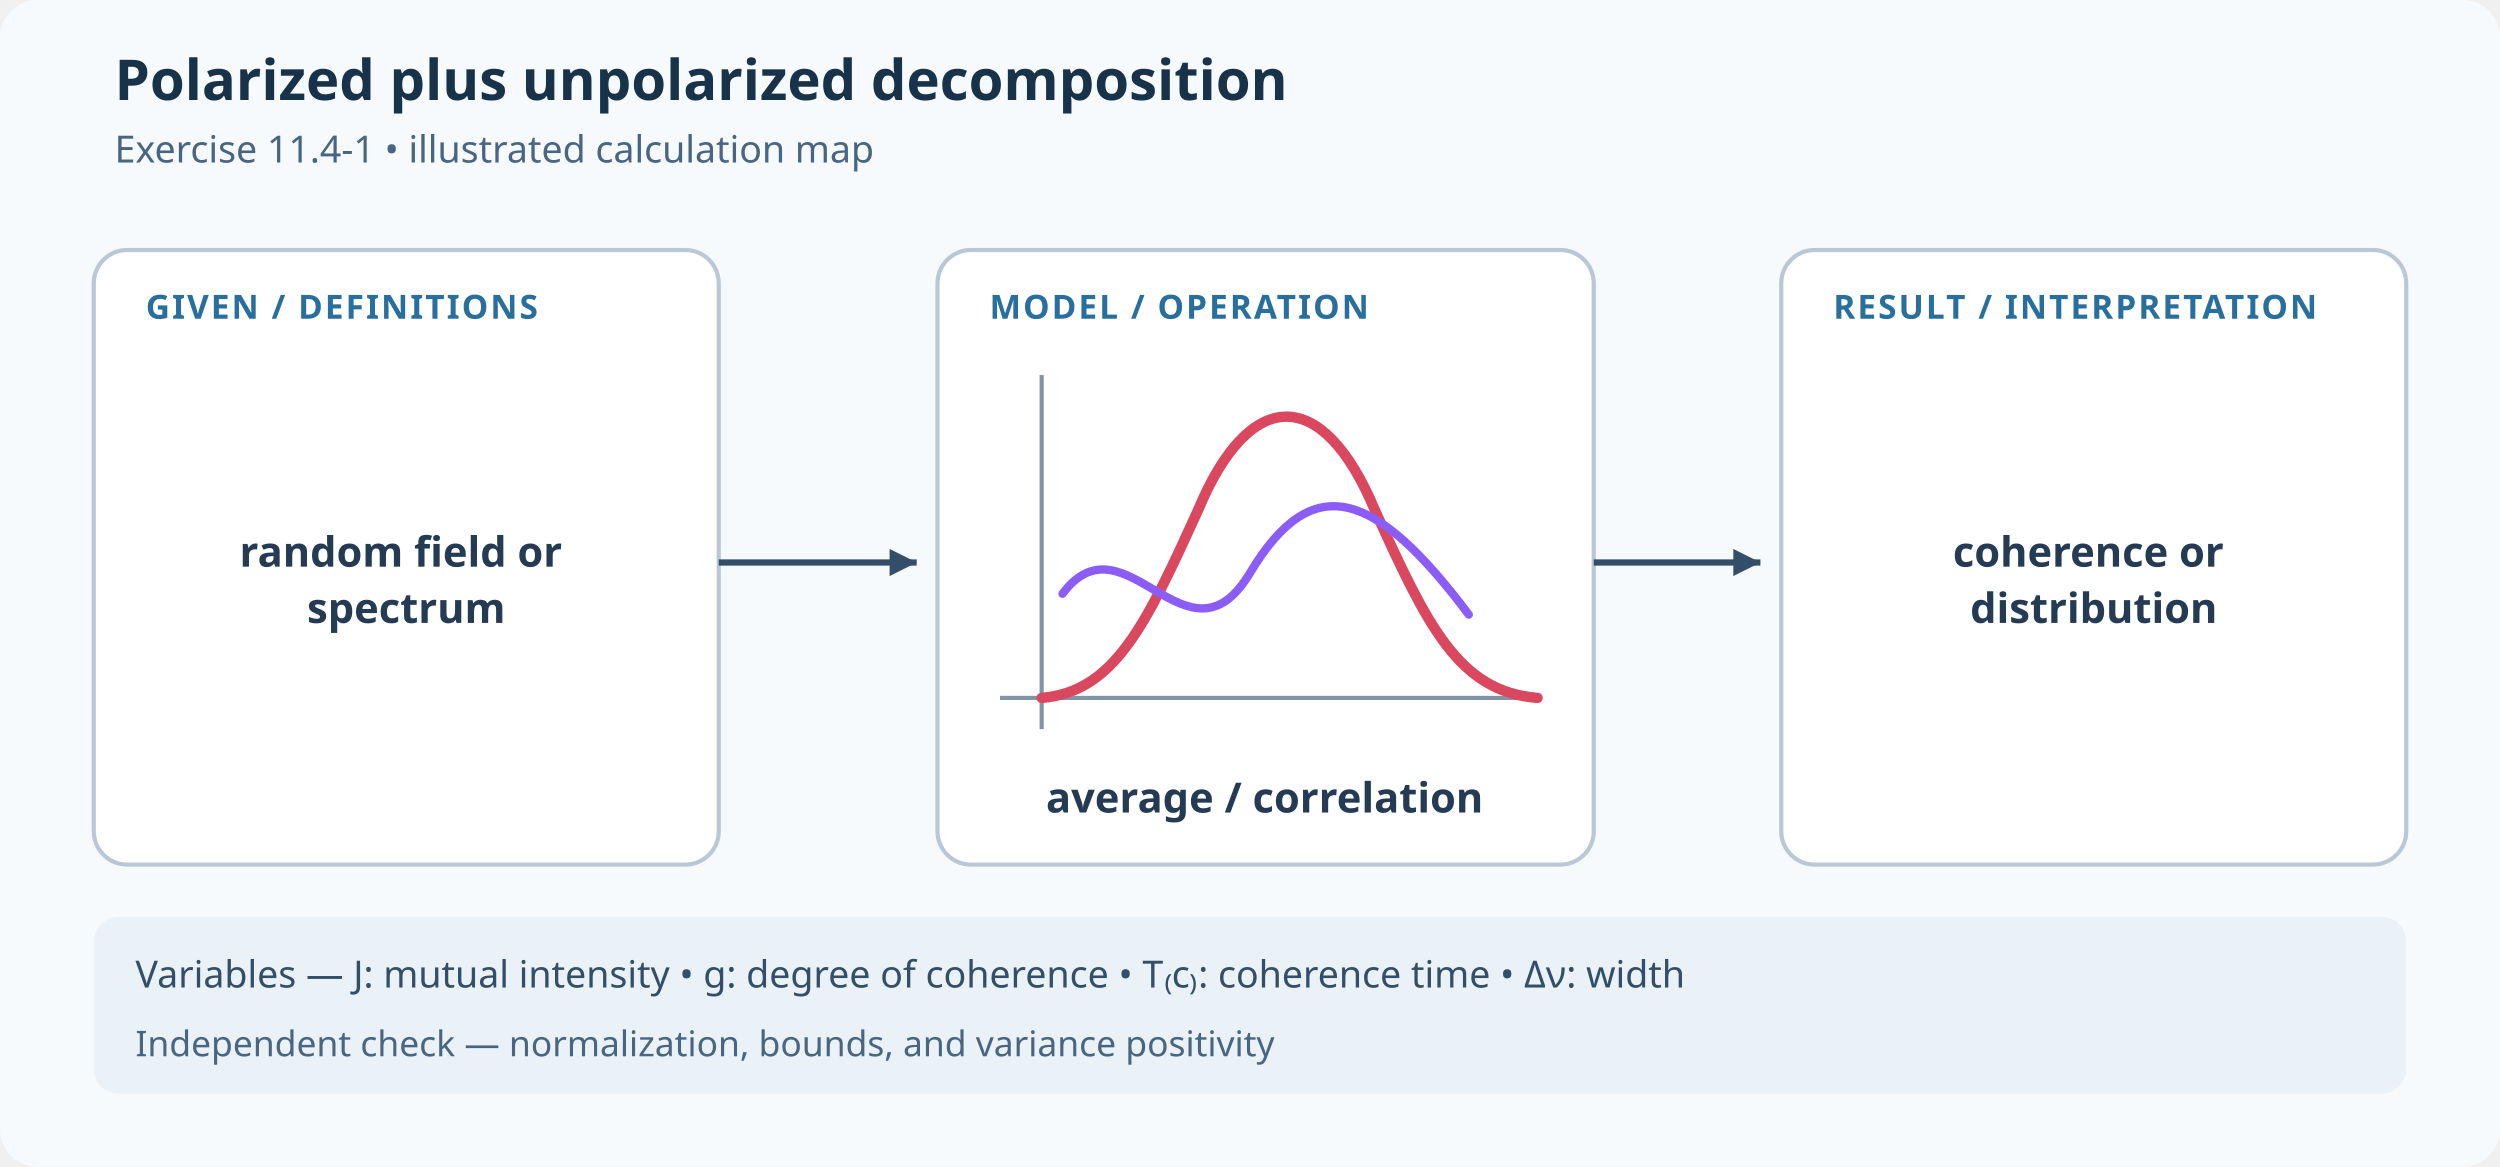
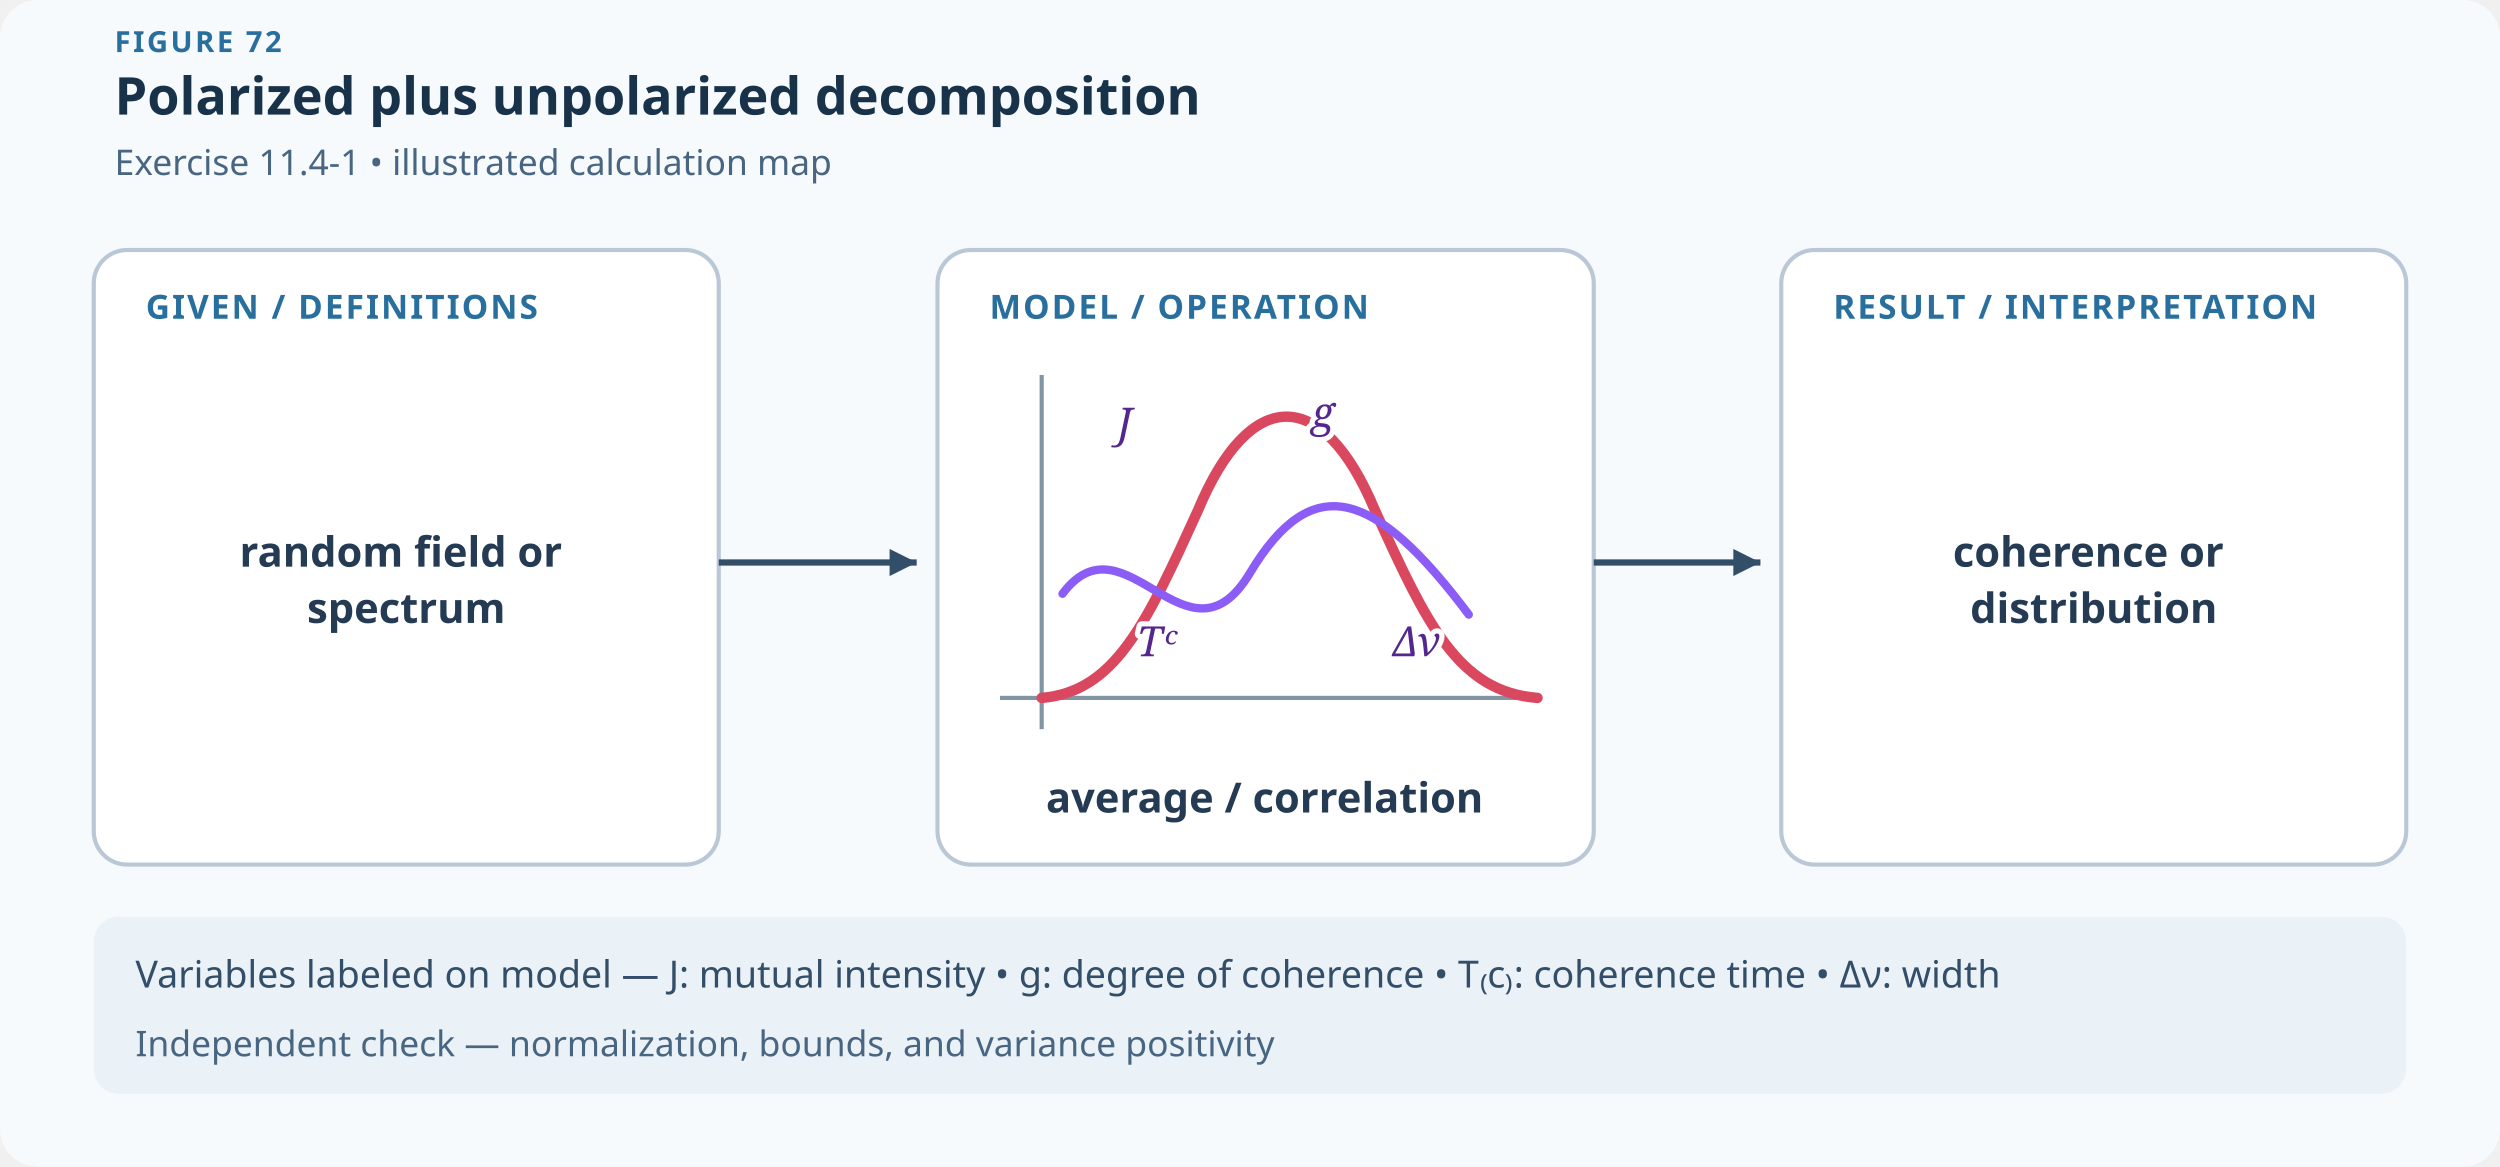
- <svg xmlns="http://www.w3.org/2000/svg" width="1200" height="560" viewBox="0 0 1200 560" role="img" aria-labelledby="title desc">
+ <svg xmlns="http://www.w3.org/2000/svg" width="1200" height="560" viewBox="0 0 1200 560" role="img" aria-labelledby="title desc" data-category="statistical" data-figure="72">
  <defs>
    <style>
-       .bg{fill:#f7fafc}.card{fill:#fff;stroke:#b9c7d6;stroke-width:2}.band{fill:#eaf2f8}.head{font:700 27px sans-serif;fill:#18324a}.sub{font:18px sans-serif;fill:#486581}.tag{font:700 16px sans-serif;fill:#286f9e;letter-spacing:1px}.label{font:700 20px sans-serif;fill:#243b53;text-anchor:middle}.legend{font:18px sans-serif;fill:#334e68}.check{font:17px sans-serif;fill:#486581}.accent{fill:none;stroke:#d9485f;stroke-width:5;stroke-linecap:round;stroke-linejoin:round}.accent2{fill:none;stroke:#8b5cf6;stroke-width:4;stroke-linecap:round;stroke-linejoin:round}.optic{fill:none;stroke:#286f9e;stroke-width:5}.thin{fill:none;stroke:#61788a;stroke-width:3}.axis{fill:none;stroke:#8295a5;stroke-width:2}.point{fill:#173f5f}.iconbox{fill:#edf7ff;stroke:#286f9e;stroke-width:3}.opticfill{fill:#286f9e}.layer1{fill:#d9ecff;stroke:#286f9e;stroke-width:2}.layer2{fill:#e7f7ee;stroke:#2b7a78;stroke-width:2}.icontext{font:italic 22px serif;fill:#6d28d9}.flow{stroke:#334e68;stroke-width:3;marker-end:url(#arrow)}
+       .bg{fill:#f7fafc}.card{fill:#fff;stroke:#b9c7d6;stroke-width:2}.band{fill:#eaf2f8}.figureid{font:700 14px sans-serif;fill:#286f9e;letter-spacing:1.2px}.head{font:700 25px sans-serif;fill:#18324a}.sub{font:17px sans-serif;fill:#486581}.tag{font:700 16px sans-serif;fill:#286f9e;letter-spacing:1px}.label{font:700 20px sans-serif;fill:#243b53;text-anchor:middle}.legend{font:18px sans-serif;fill:#334e68}.check{font:17px sans-serif;fill:#486581}.accent{fill:none;stroke:#d9485f;stroke-width:5;stroke-linecap:round;stroke-linejoin:round}.accent2{fill:none;stroke:#8b5cf6;stroke-width:4;stroke-linecap:round;stroke-linejoin:round}.optic{fill:none;stroke:#286f9e;stroke-width:5}.thin{fill:none;stroke:#61788a;stroke-width:3}.axis{fill:none;stroke:#8295a5;stroke-width:2}.point{fill:#173f5f}.iconbox{fill:#edf7ff;stroke:#286f9e;stroke-width:3}.opticfill{fill:#286f9e}.layer1{fill:#d9ecff;stroke:#286f9e;stroke-width:2}.layer2{fill:#e7f7ee;stroke:#2b7a78;stroke-width:2}.icontext{font:italic 22px serif;fill:#6d28d9}.var{font:italic 20px serif;fill:#54278f;text-anchor:middle;paint-order:stroke;stroke:#fff;stroke-width:5px;stroke-linejoin:round}.smallvar{font-size:17px}.callout{fill:none;stroke:#54278f;stroke-width:2}.tick{fill:none;stroke:#54278f;stroke-width:2}.flow{stroke:#334e68;stroke-width:3;marker-end:url(#arrow)}
    </style>
    <marker id="arrow" markerUnits="userSpaceOnUse" markerWidth="13" markerHeight="13" refX="13" refY="6.5" orient="auto">
      <path d="M0,0 L13,6.5 L0,13 Z" fill="#334e68" />
    </marker>
  </defs>
  <rect class="bg" width="1200" height="560" rx="18" />
-   <text class="head" x="55" y="48">Polarized plus unpolarized decomposition</text>
-   <text class="sub" x="55" y="78">Exercise 11.4-1 • illustrated calculation map</text>
+   <text class="figureid" x="55" y="25">FIGURE 72</text>
+   <text class="head" x="55" y="55">Polarized plus unpolarized decomposition</text>
+   <text class="sub" x="55" y="84">Exercise 11.4-1 • illustrated calculation map</text>
  <rect class="card" x="45" y="120" width="300" height="295" rx="16" />
  <rect class="card" x="450" y="120" width="315" height="295" rx="16" />
  <rect class="card" x="855" y="120" width="300" height="295" rx="16" />
  <text class="tag" x="70" y="153">GIVEN / DEFINITIONS</text>
  <text class="tag" x="475" y="153">MODEL / OPERATION</text>
  <text class="tag" x="880" y="153">RESULT / INTERPRETATION</text>
  <text class="label" x="195">
    <tspan x="195" y="272">random field or</tspan>
    <tspan x="195" y="299">spectrum</tspan>
  </text>
  <text class="label" x="607">
    <tspan x="607" y="390">average / correlation</tspan>
  </text>
  <text class="label" x="1005">
    <tspan x="1005" y="272">coherence or</tspan>
    <tspan x="1005" y="299">distribution</tspan>
  </text>
  <line class="flow" x1="345" y1="270" x2="440" y2="270" />
  <line class="flow" x1="765" y1="270" x2="845" y2="270" />
  <path class="axis" d="M480 335 H738 M500 350 V180" />
  <path class="accent" d="M500 335 C535 332 550 300 575 245 C600 185 635 185 660 245 C685 300 700 332 738 335" />
  <path class="accent2" d="M510 285 C540 245 570 325 600 275 S660 235 705 295" />
+   <g id="variable-labels">
+     <text class="var" x="540" y="210">J</text>
+     <text class="var" x="635" y="205">g</text>
+     <text class="var" x="555" y="315">Tᶜ</text>
+     <text class="var" x="680" y="315">Δν</text>
+   </g>
  <rect class="band" x="45" y="440" width="1110" height="85" rx="12" />
-   <text class="legend" x="65" y="474">Variables — J: mutual intensity • g: degree of coherence • T₍c₎: coherence time • Δν: width</text>
+   <text class="legend" x="65" y="474">Variables labeled on model — J: mutual intensity • g: degree of coherence • T₍c₎: coherence time • Δν: width</text>
  <text class="check" x="65" y="507">Independent check — normalization, bounds, and variance positivity</text>
</svg>
